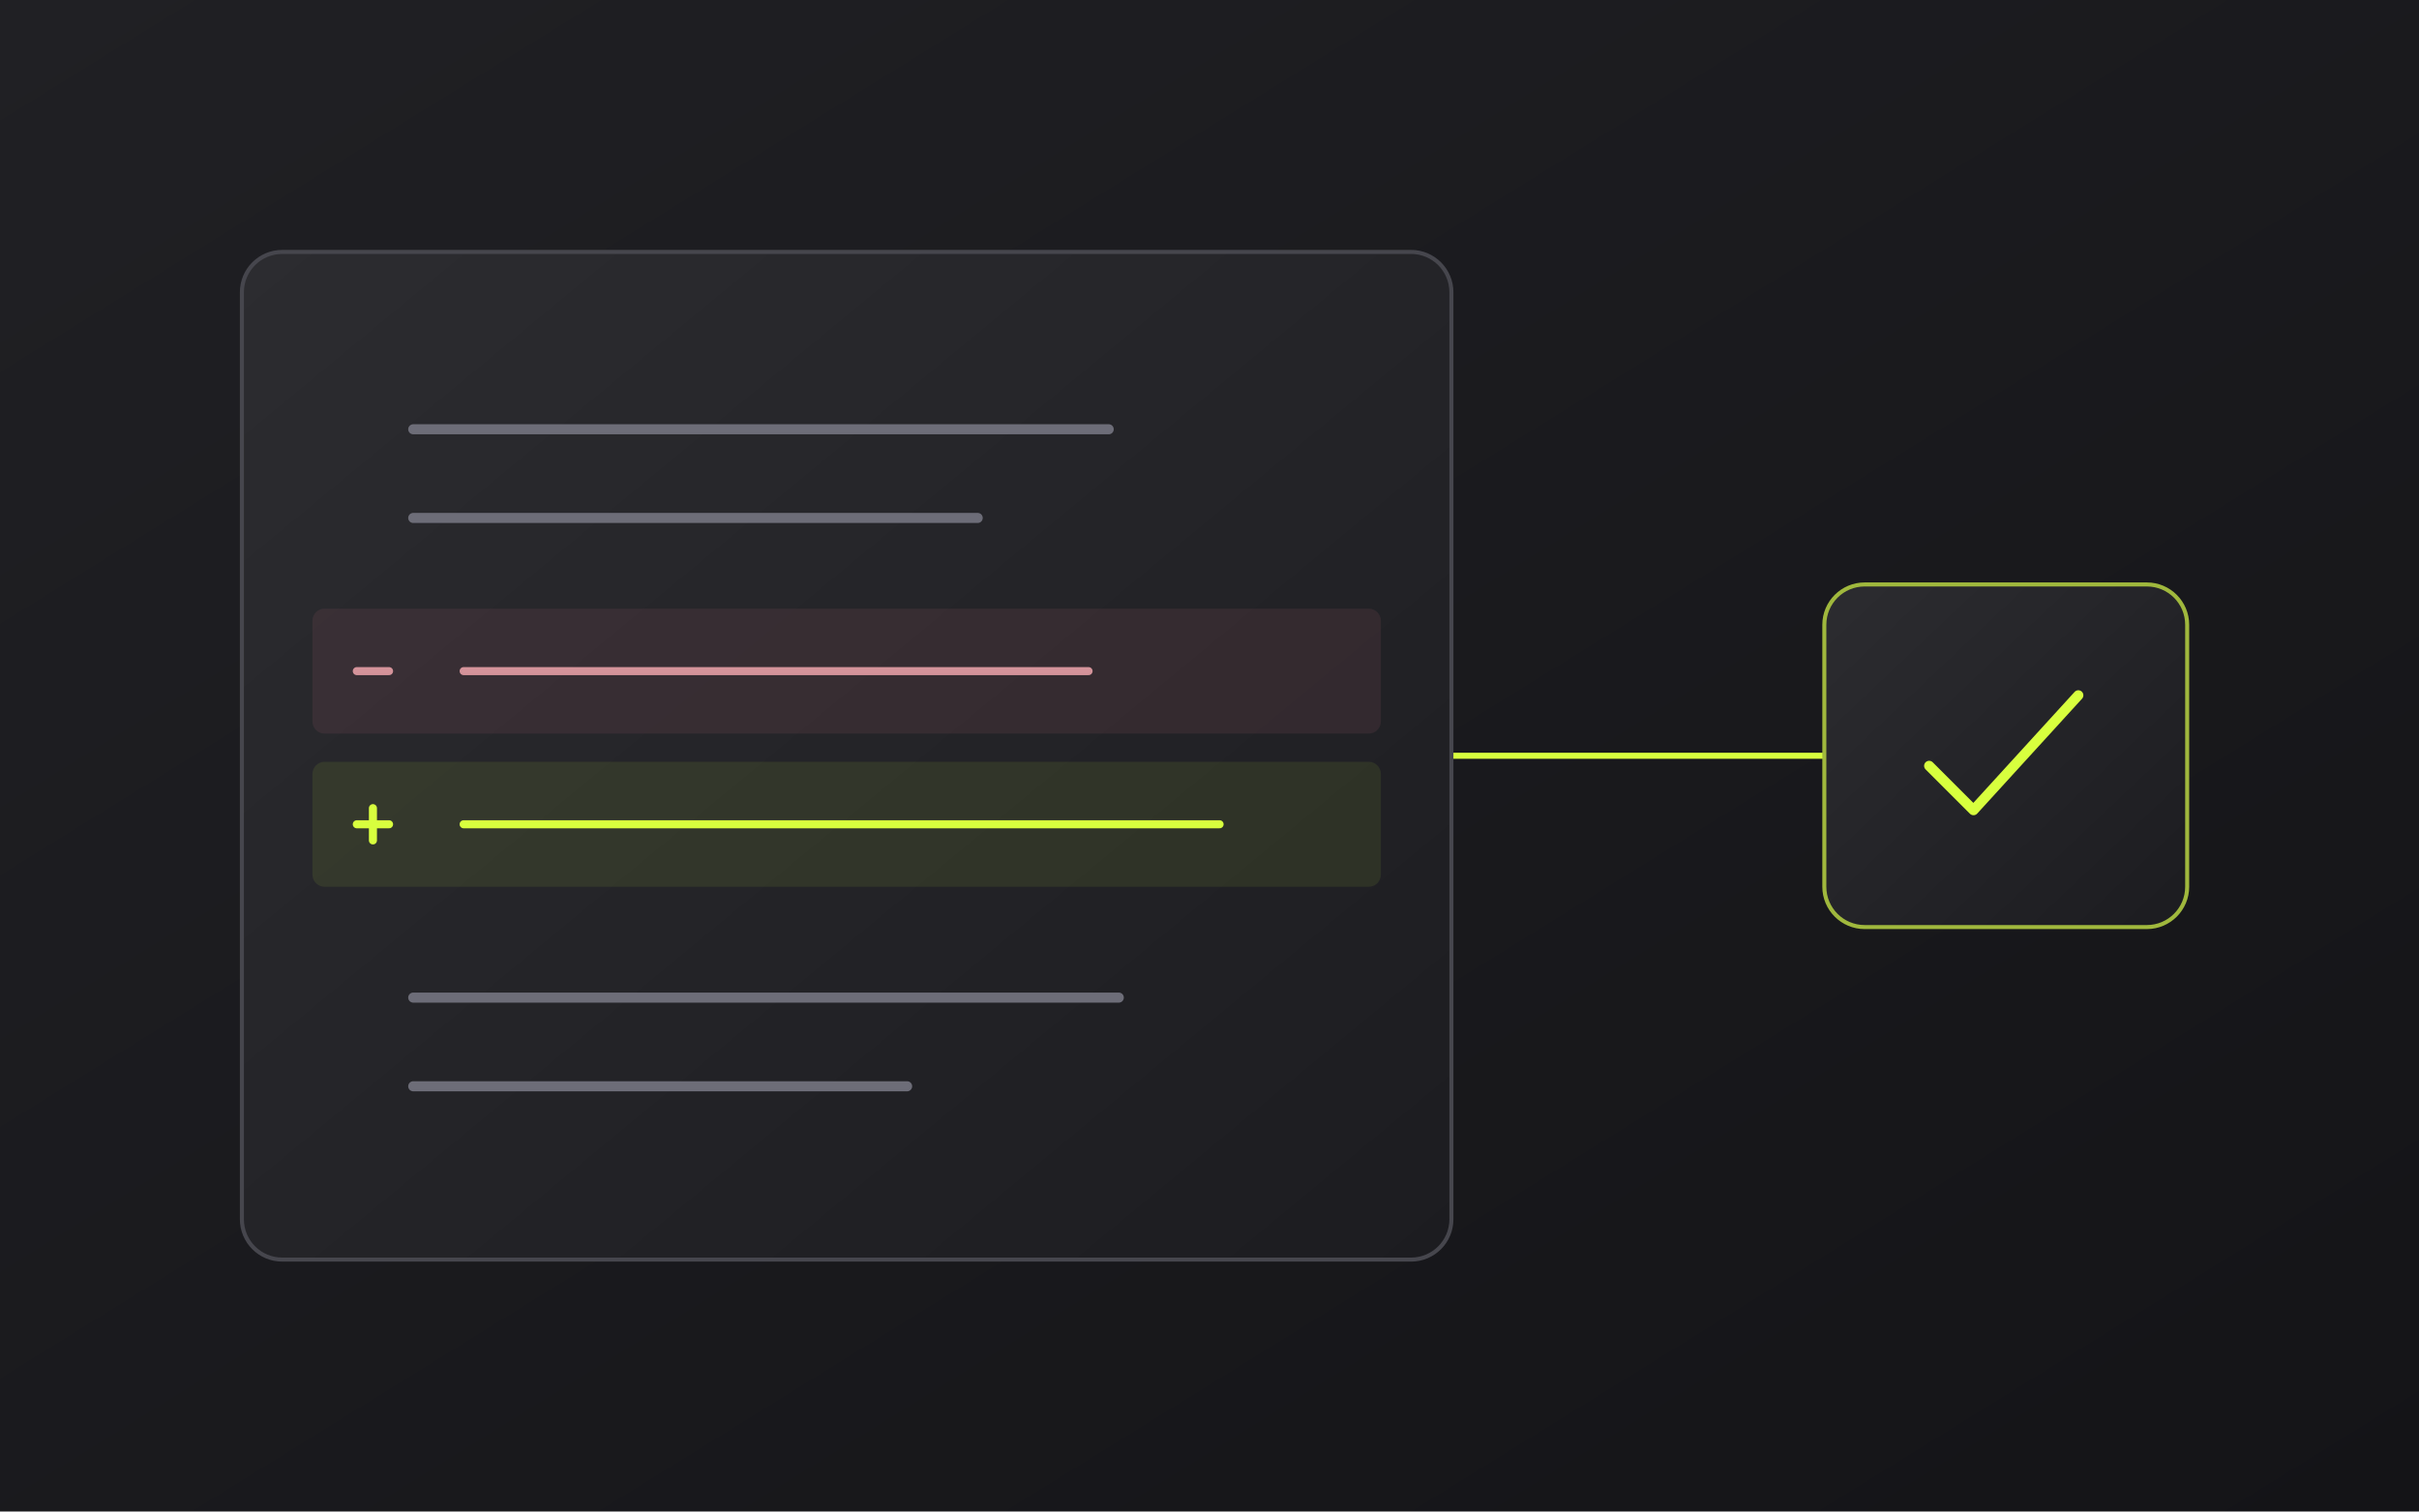
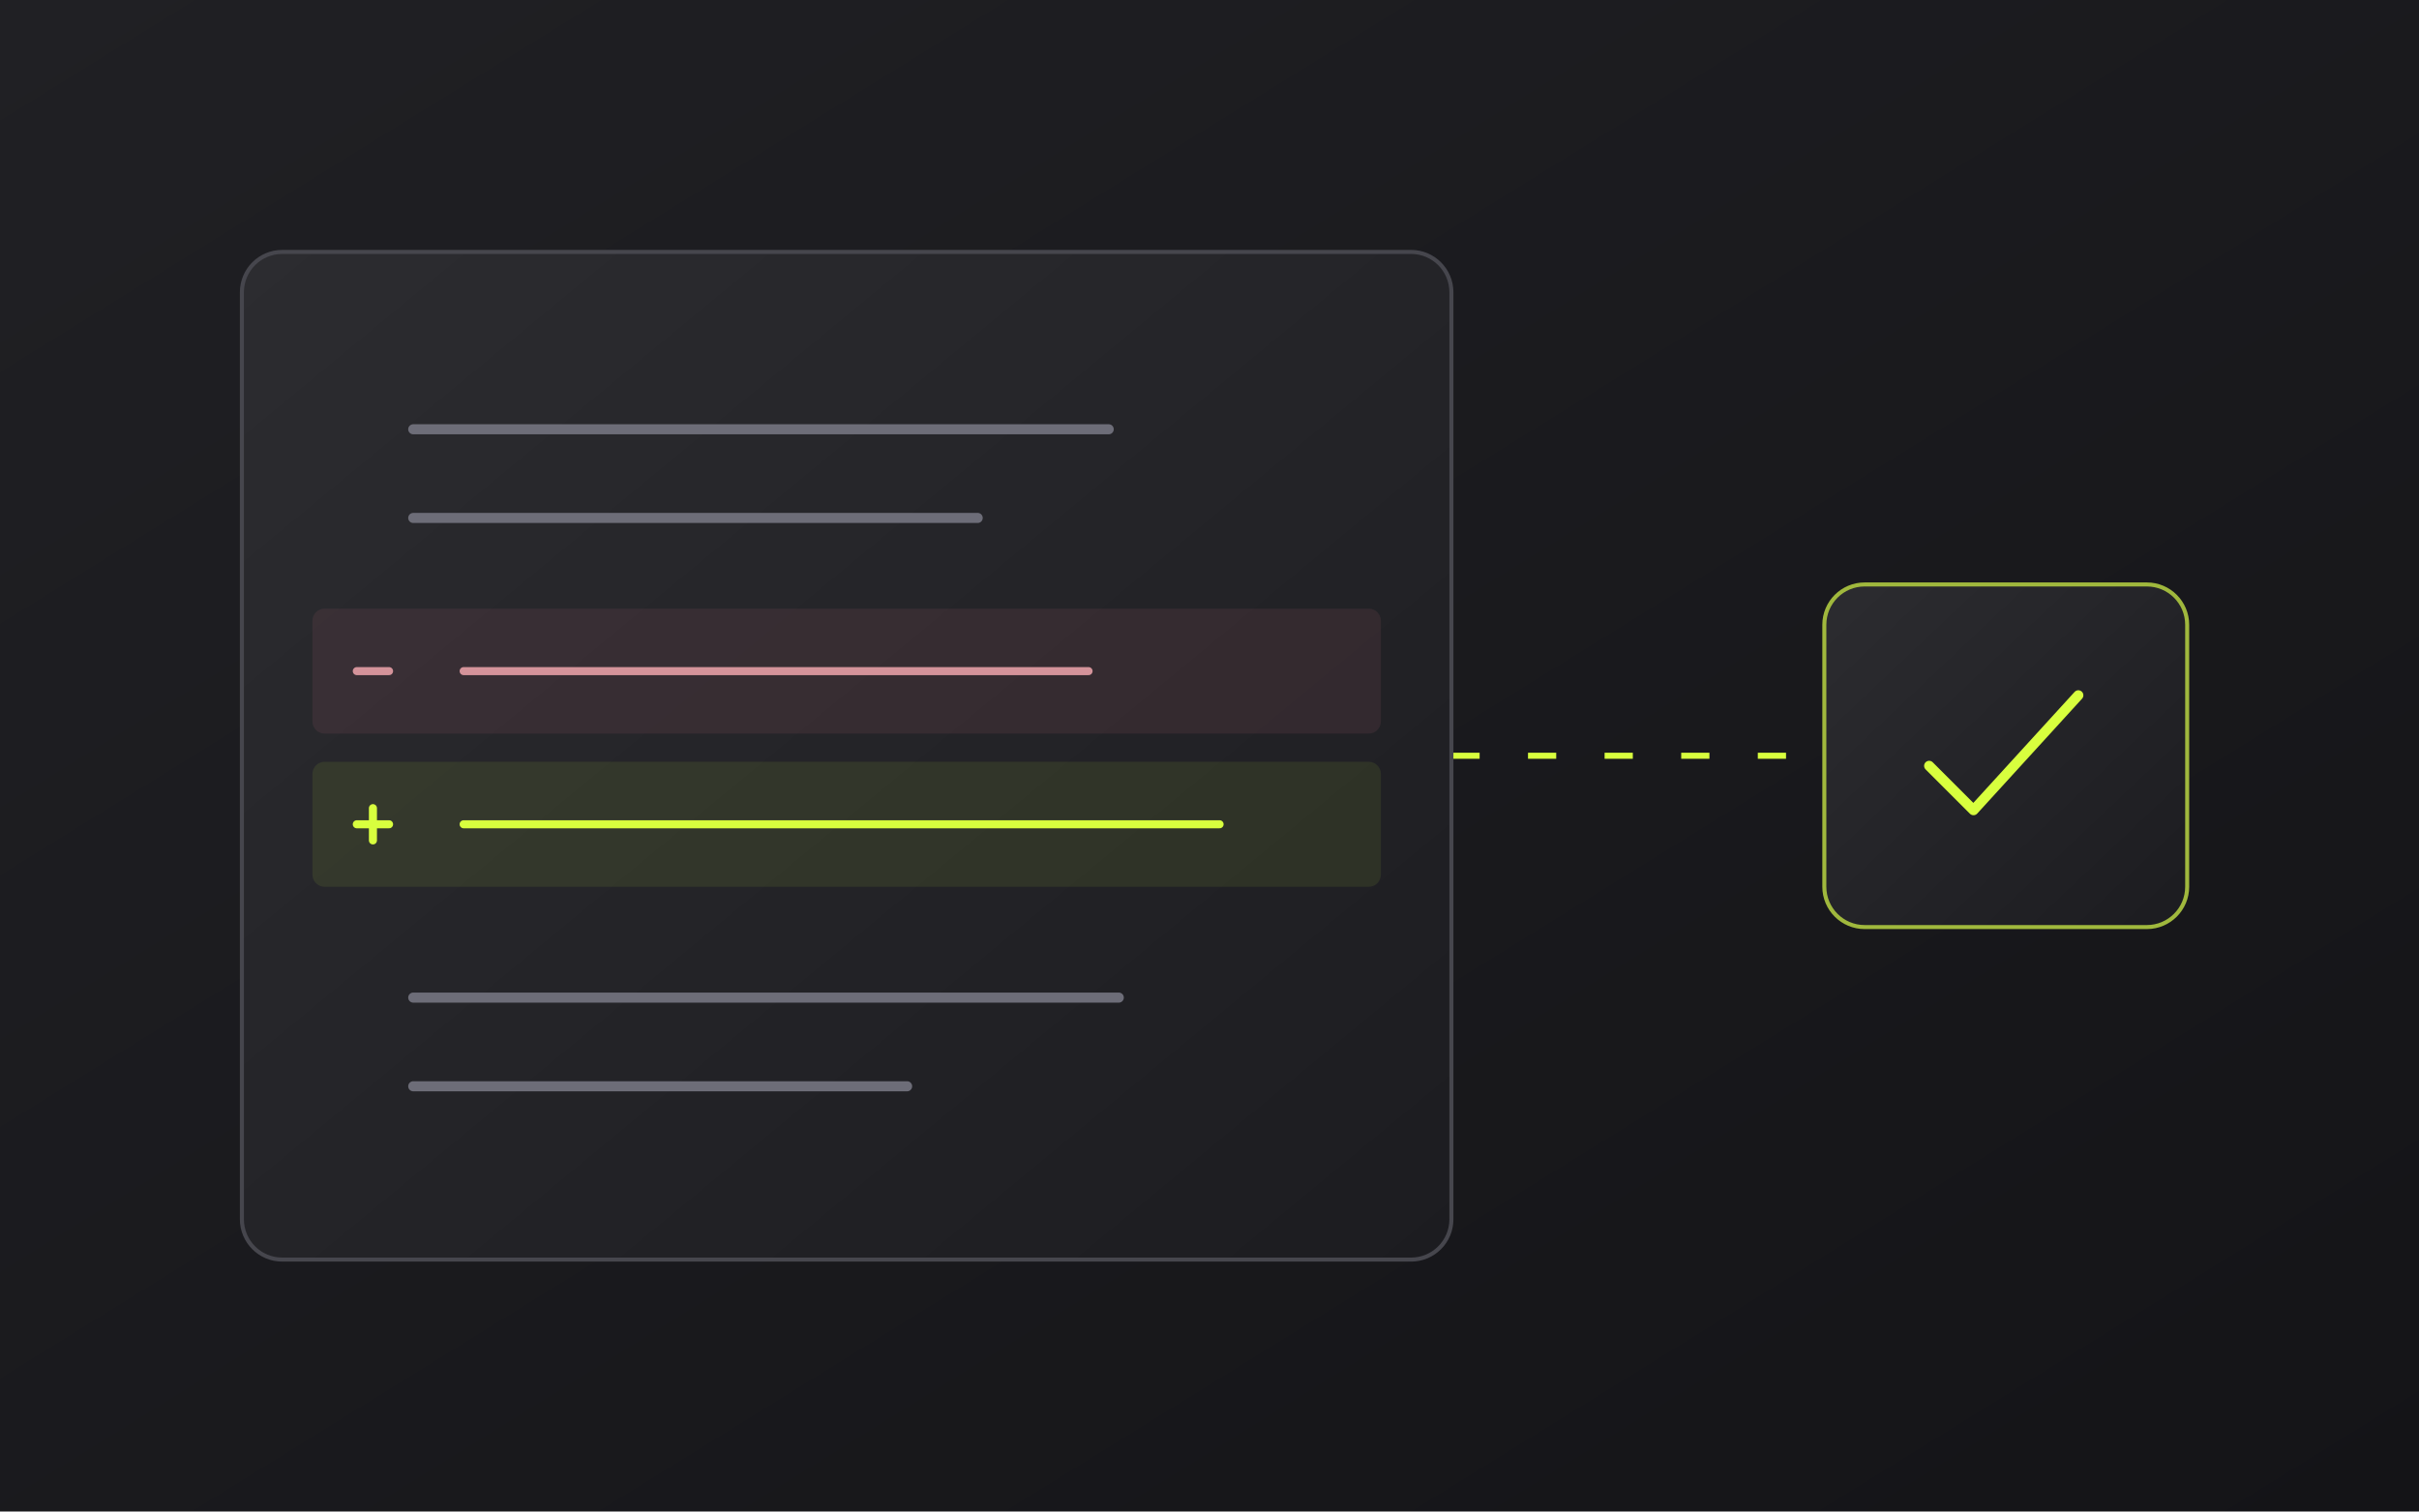
- <svg xmlns="http://www.w3.org/2000/svg" width="1200" height="750" viewBox="0 0 1200 750" fill="none">
+ <svg xmlns="http://www.w3.org/2000/svg" width="1200" height="750" viewBox="0 0 1200 750" fill="none" id="still">
  <defs>
    <linearGradient id="bg" x2="1" y2="1">
      <stop stop-color="#202024" />
      <stop offset="1" stop-color="#141417" />
    </linearGradient>
    <linearGradient id="card" x2="1" y2="1">
      <stop stop-color="#2c2c30" />
      <stop offset="1" stop-color="#1c1c20" />
    </linearGradient>
  </defs>
-   <path fill="url(#bg)" d="M0 0h1200v750H0z" />
-   <path d="M720 375h185" stroke="#d8ff3e" stroke-width="3" />
+   <style>.signal{stroke-dasharray:14 24;animation:signal-flow 2s linear 2}.pulse{animation:task-pulse 1.2s ease-in-out 3}.check{stroke-dasharray:120;animation:review-draw .8s 1.1s ease-out both}@keyframes signal-flow{from{stroke-dashoffset:152}to{stroke-dashoffset:0}}@keyframes task-pulse{0%,100%{opacity:1}50%{opacity:.4}}@keyframes review-draw{from{stroke-dashoffset:120}to{stroke-dashoffset:0}}@media(prefers-reduced-motion:reduce){*{animation:none!important}.signal{stroke-dasharray:none}}svg:target *{animation:none!important}svg:target .signal{stroke-dasharray:none}</style>
+   <path fill="url(#bg)" d="M0 0h1200v750H0z" class="pulse" />
+   <path d="M720 375h185" stroke="#d8ff3e" stroke-width="3" class="signal" />
  <g transform="translate(120 125)">
    <rect width="600" height="500" rx="20" fill="url(#card)" stroke="#46464d" stroke-width="2" />
    <g stroke="#6d6d78" stroke-width="5" stroke-linecap="round">
      <path d="M85 88h345M85 132h280M85 370h350M85 414h245" />
    </g>
    <rect x="35" y="177" width="530" height="62" rx="6" fill="#a25c6925" />
    <rect x="35" y="253" width="530" height="62" rx="6" fill="#d8ff3e15" />
    <g stroke-width="4" stroke-linecap="round">
      <path d="M57 208h16m37 0h310" stroke="#d4939a" />
      <path d="M57 284h16m-8-8v16m45-8h375" stroke="#d8ff3e" />
    </g>
  </g>
  <g transform="translate(905 290)">
    <rect width="180" height="170" rx="20" fill="url(#card)" stroke="#a0b83d" stroke-width="2" />
    <g stroke="#d8ff3e" stroke-width="5" stroke-linecap="round" stroke-linejoin="round">
-       <path d="m52 90 22 22 52-57" />
+       <path d="m52 90 22 22 52-57" class="check" />
    </g>
  </g>
</svg>
